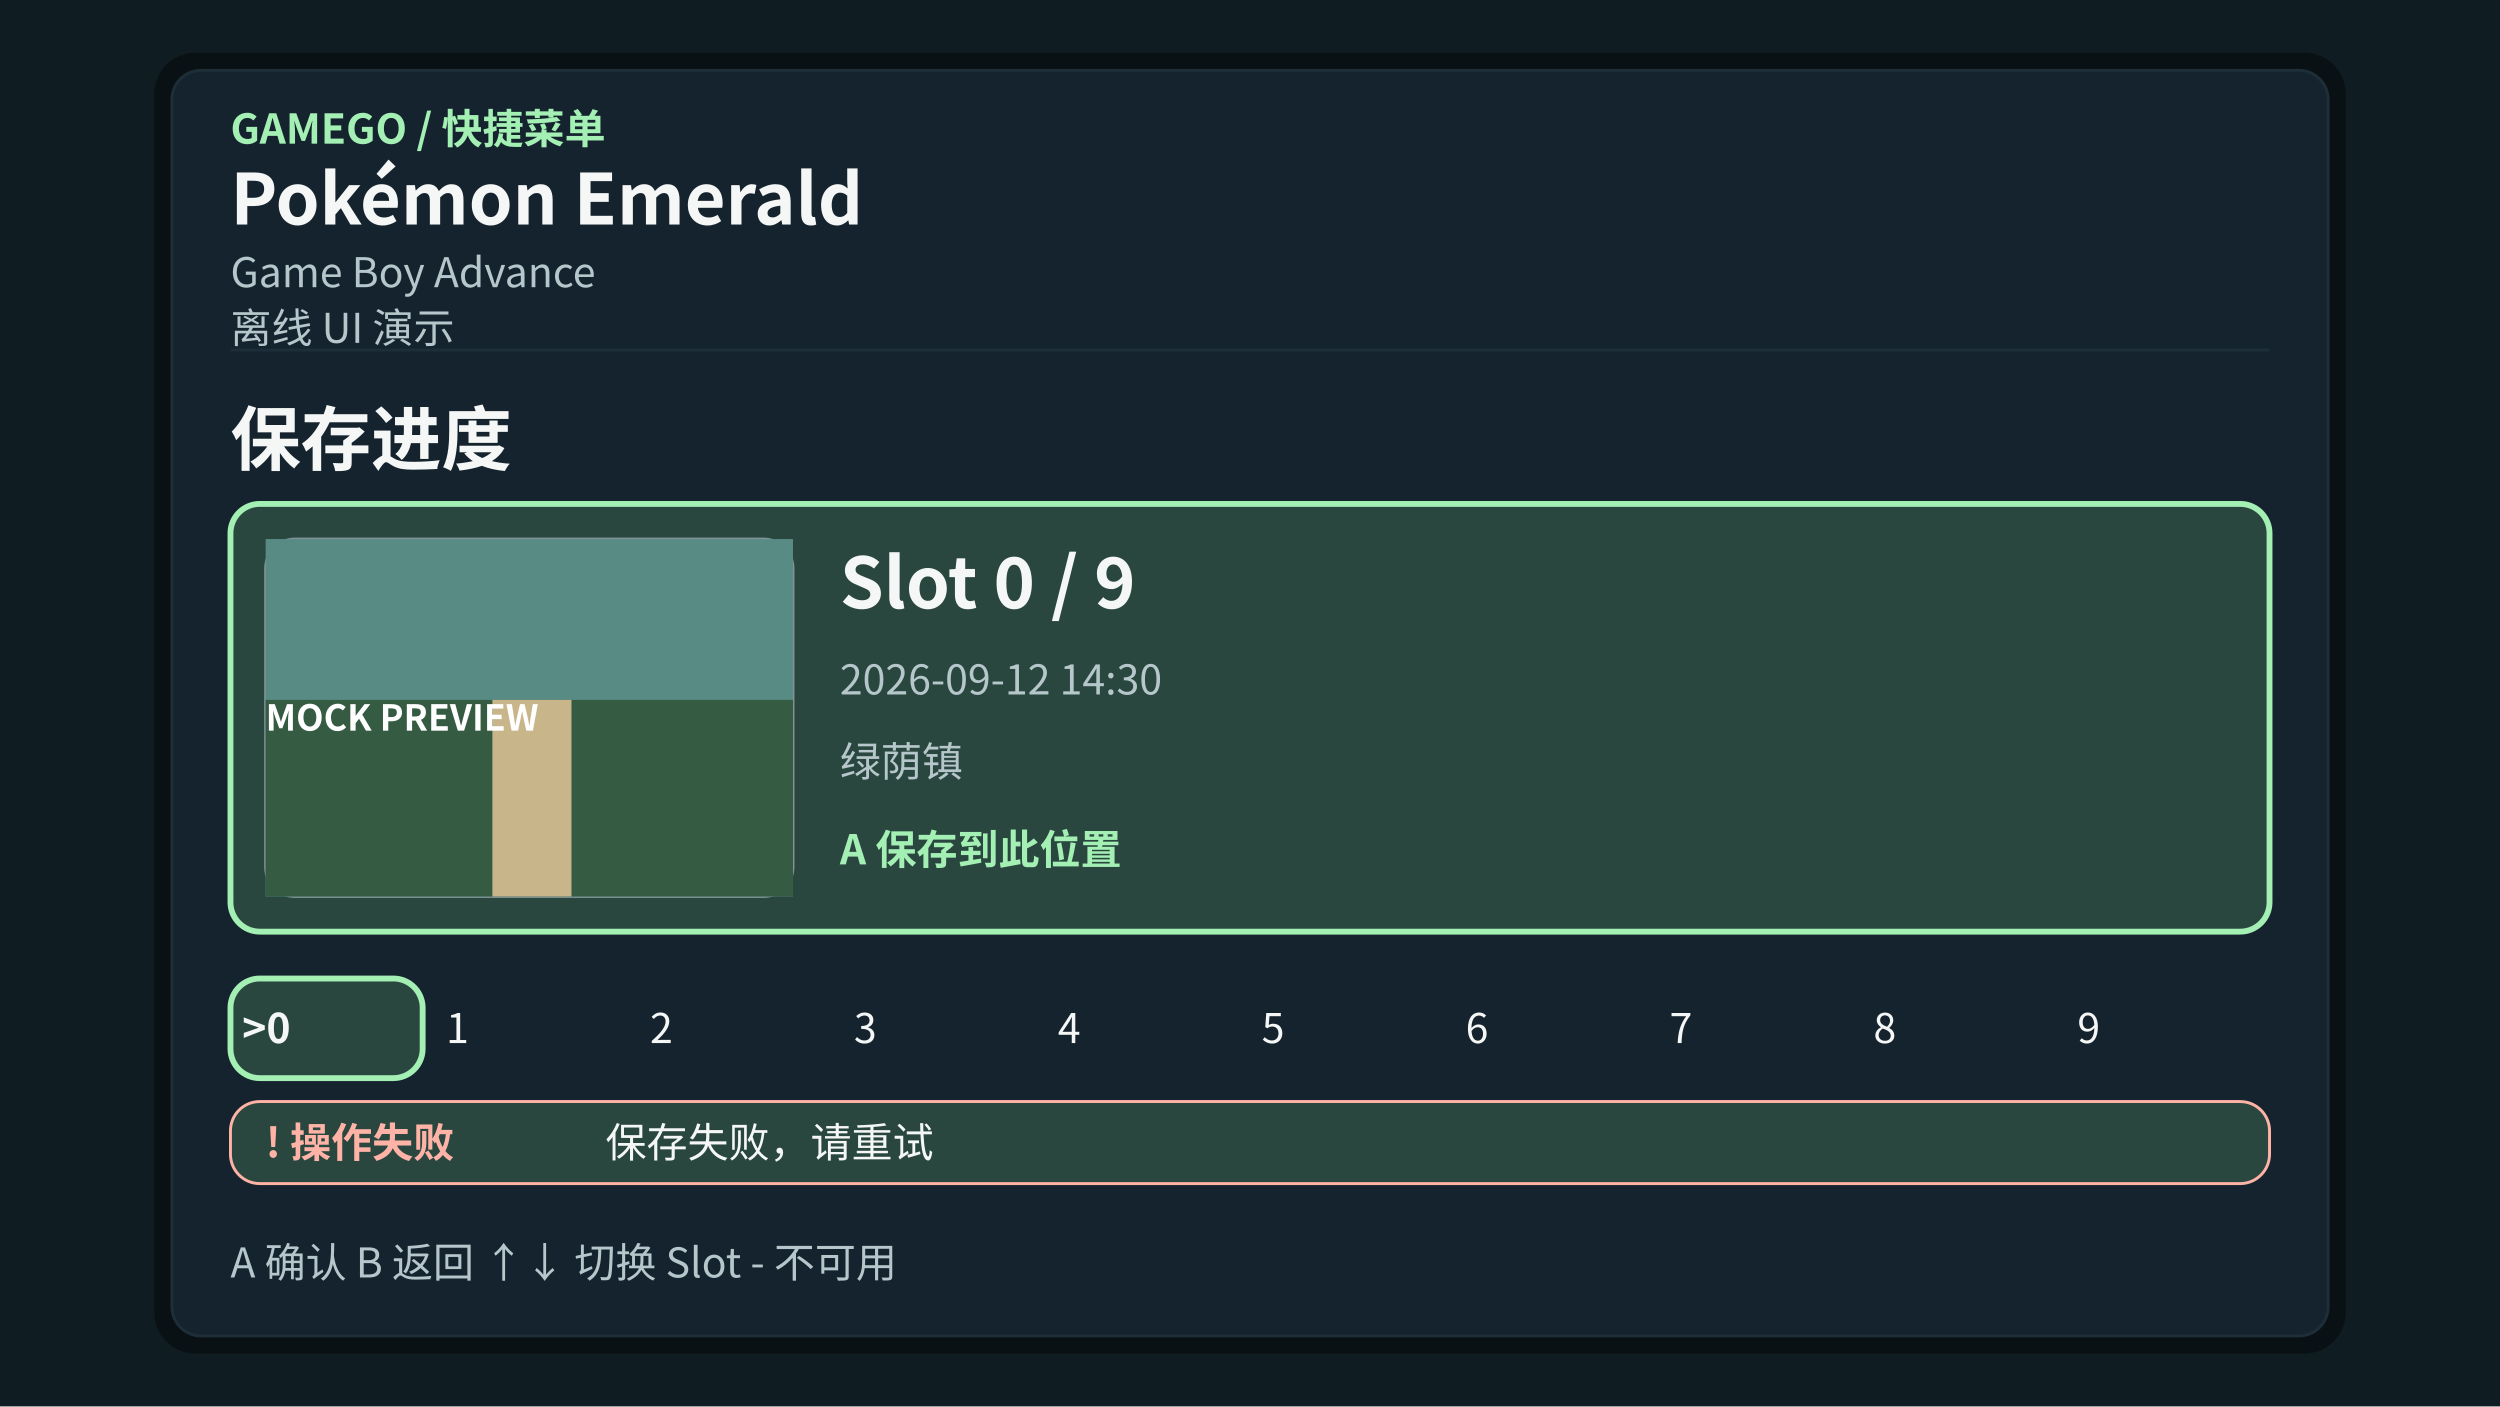
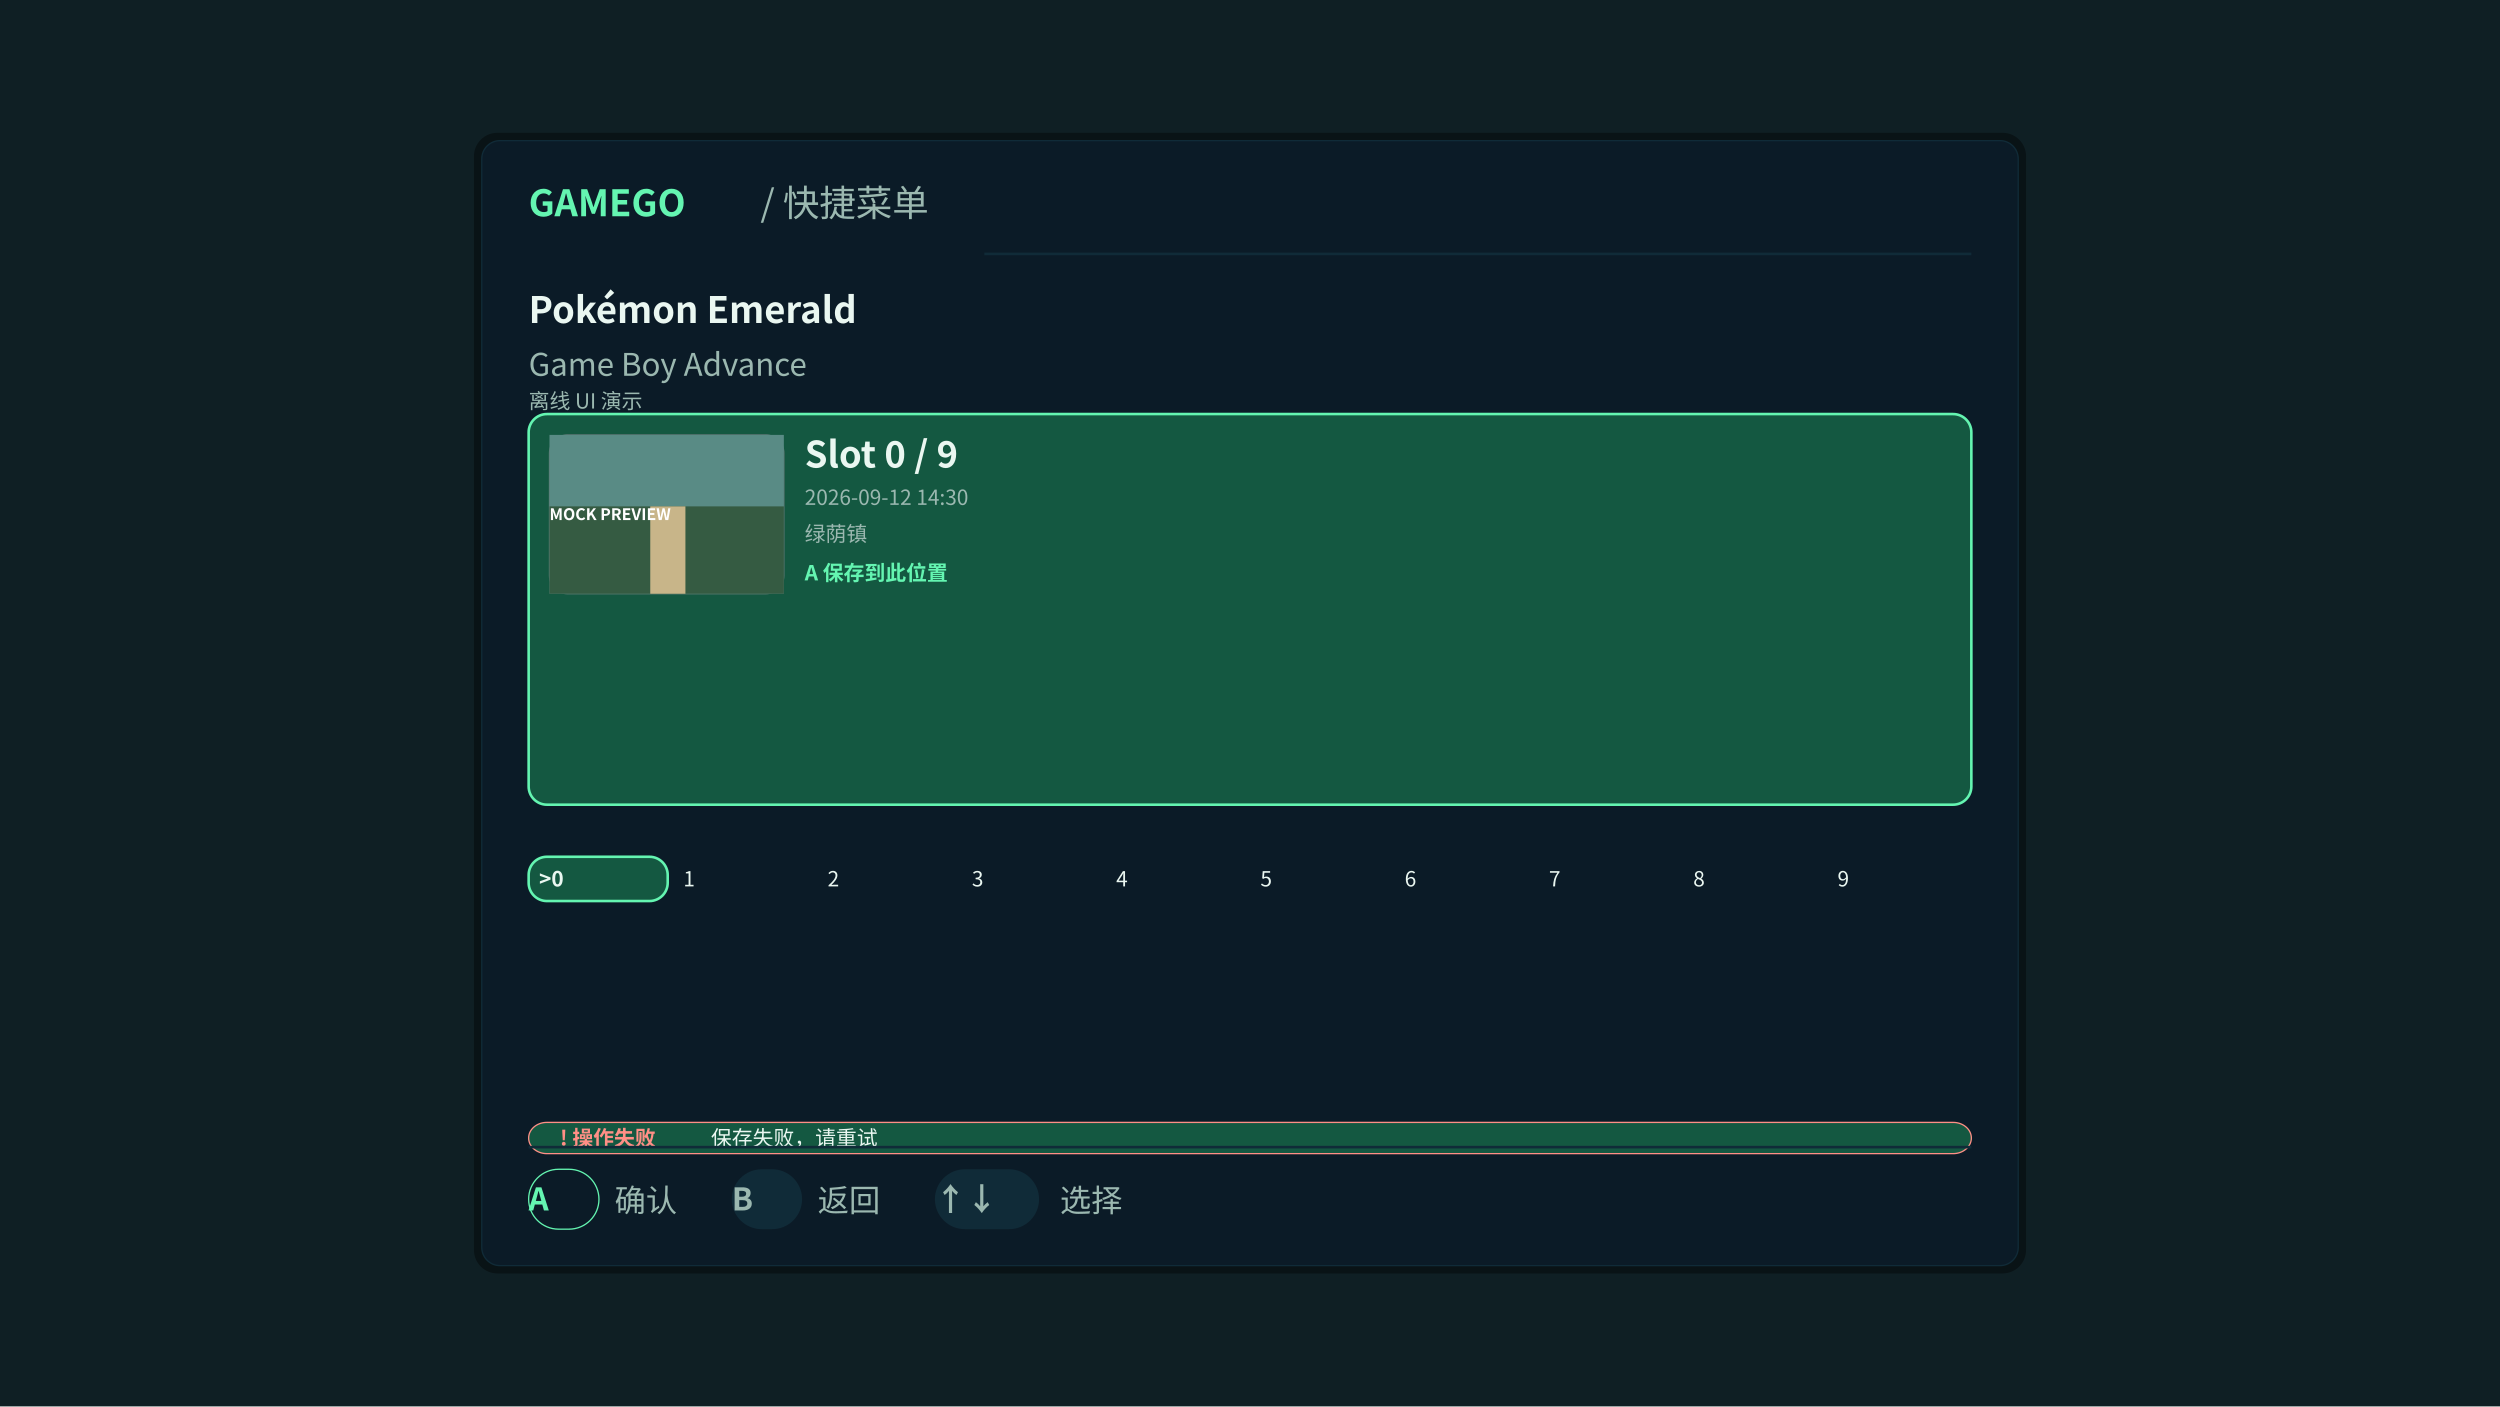
<svg xmlns="http://www.w3.org/2000/svg" width="1280" height="720" viewBox="0 0 1280 720">
  <rect width="100%" height="100%" fill="#456657" />
-   <rect x="0" y="0" width="1280" height="720" rx="0" fill="#071018" fill-opacity="0.851" stroke="#000000" stroke-opacity="0" stroke-width="0" />
-   <rect x="79" y="27" width="1122" height="666" rx="21" fill="#000000" fill-opacity="0.4" stroke="#000000" stroke-opacity="0" stroke-width="0" />
-   <rect x="88" y="36" width="1104" height="648" rx="15" fill="#15232e" fill-opacity="1" stroke="#1d2e38" stroke-opacity="1" stroke-width="1.5" />
+   <rect x="0" y="0" width="1280" height="720" rx="0" fill="#07131c" fill-opacity="0.851" stroke="#000000" stroke-opacity="0" stroke-width="0" />
+   <rect x="242.667" y="68" width="794.667" height="584" rx="12" fill="#000000" fill-opacity="0.4" stroke="#000000" stroke-opacity="0" stroke-width="0" />
+   <rect x="246.667" y="72" width="786.667" height="576" rx="9.333" fill="#0b1b27" fill-opacity="1" stroke="#102b38" stroke-opacity="1" stroke-width="0.667" />
  <defs>
    <clipPath id="c0">
-       <rect x="118" y="54" width="1044" height="24" />
-     </clipPath>
-   </defs>
-   <text x="118" y="73.56" fill="#a3efb4" font-size="21" font-weight="600" font-family="PingFang SC,Noto Sans CJK SC,sans-serif" clip-path="url(#c0)">GAMEGO  /  快捷菜单</text>
+       <rect x="270.667" y="93.333" width="113.333" height="21.333" />
+     </clipPath>
+   </defs>
+   <text x="270.667" y="110.72" fill="#64f5b1" font-size="18.667" font-weight="600" font-family="PingFang SC,Noto Sans CJK SC,sans-serif" clip-path="url(#c0)">GAMEGO</text>
  <defs>
    <clipPath id="c1">
-       <rect x="118" y="81" width="1044" height="42" />
-     </clipPath>
-   </defs>
-   <text x="118" y="114.96" fill="#f4f7f5" font-size="36" font-weight="600" font-family="PingFang SC,Noto Sans CJK SC,sans-serif" clip-path="url(#c1)">Pokémon Emerald</text>
+       <rect x="389.333" y="93.333" width="620" height="21.333" />
+     </clipPath>
+   </defs>
+   <text x="389.333" y="110.72" fill="#9bb8b0" font-size="18.667" font-weight="400" font-family="PingFang SC,Noto Sans CJK SC,sans-serif" clip-path="url(#c1)">/  快捷菜单</text>
+   <rect x="504" y="129.333" width="505.333" height="1.333" rx="0" fill="#102b38" fill-opacity="1" stroke="#000000" stroke-opacity="0" stroke-width="0" />
  <defs>
    <clipPath id="c2">
-       <rect x="118" y="126" width="1044" height="27" />
-     </clipPath>
-   </defs>
-   <text x="118" y="147.06" fill="#b6c7cb" font-size="21" font-weight="400" font-family="PingFang SC,Noto Sans CJK SC,sans-serif" clip-path="url(#c2)">Game Boy Advance</text>
+       <rect x="270.667" y="145.333" width="738.667" height="26.667" />
+     </clipPath>
+   </defs>
+   <text x="270.667" y="165.387" fill="#eaf7f1" font-size="18.667" font-weight="600" font-family="PingFang SC,Noto Sans CJK SC,sans-serif" clip-path="url(#c2)">Pokémon Emerald</text>
  <defs>
    <clipPath id="c3">
-       <rect x="118" y="156" width="1044" height="24" />
-     </clipPath>
-   </defs>
-   <text x="118" y="175.56" fill="#b6c7cb" font-size="21" font-weight="400" font-family="PingFang SC,Noto Sans CJK SC,sans-serif" clip-path="url(#c3)">离线 UI 演示</text>
-   <rect x="118" y="178.5" width="1044" height="1.5" rx="0" fill="#1d2e38" fill-opacity="1" stroke="#000000" stroke-opacity="0" stroke-width="0" />
+       <rect x="270.667" y="176" width="738.667" height="21.333" />
+     </clipPath>
+   </defs>
+   <text x="270.667" y="192.427" fill="#9bb8b0" font-size="16" font-weight="400" font-family="PingFang SC,Noto Sans CJK SC,sans-serif" clip-path="url(#c3)">Game Boy Advance</text>
  <defs>
    <clipPath id="c4">
-       <rect x="118" y="198" width="1044" height="54" />
-     </clipPath>
-   </defs>
-   <text x="118" y="237.96" fill="#f4f7f5" font-size="36" font-weight="600" font-family="PingFang SC,Noto Sans CJK SC,sans-serif" clip-path="url(#c4)">保存进度</text>
-   <rect x="118" y="258" width="1044" height="219" rx="15" fill="#29473f" fill-opacity="1" stroke="#a3efb4" stroke-opacity="1" stroke-width="3" />
-   <rect x="136" y="276" width="270" height="183" rx="15" fill="#071018" fill-opacity="0.851" stroke="#829397" stroke-opacity="1" stroke-width="1.5" />
-   <rect x="136" y="276" width="270" height="183" rx="0" fill="#598b85" fill-opacity="1" stroke="#000000" stroke-opacity="0" stroke-width="0" />
-   <rect x="136" y="358.35" width="270" height="100.65" rx="0" fill="#355b42" fill-opacity="1" stroke="#000000" stroke-opacity="0" stroke-width="0" />
-   <rect x="252.1" y="358.35" width="40.5" height="100.65" rx="0" fill="#c8b589" fill-opacity="1" stroke="#000000" stroke-opacity="0" stroke-width="0" />
+       <rect x="270.667" y="197.333" width="738.667" height="16" />
+     </clipPath>
+   </defs>
+   <text x="270.667" y="209.173" fill="#9bb8b0" font-size="10.667" font-weight="400" font-family="PingFang SC,Noto Sans CJK SC,sans-serif" clip-path="url(#c4)">离线 UI 演示</text>
  <defs>
    <clipPath id="c5">
-       <rect x="136" y="276" width="270" height="183" />
-     </clipPath>
-   </defs>
-   <text x="136" y="374.088" fill="#ffffff" font-size="18.3" font-weight="600" font-family="PingFang SC,Noto Sans CJK SC,sans-serif" clip-path="url(#c5)">MOCK PREVIEW</text>
+       <rect x="270.667" y="212" width="738.667" height="50.667" />
+     </clipPath>
+   </defs>
+   <text x="270.667" y="244.053" fill="#eaf7f1" font-size="18.667" font-weight="600" font-family="PingFang SC,Noto Sans CJK SC,sans-serif" clip-path="url(#c5)">保存进度</text>
+   <rect x="270.667" y="212" width="738.667" height="200" rx="9.333" fill="#145841" fill-opacity="1" stroke="#64f5b1" stroke-opacity="1" stroke-width="1.333" />
+   <rect x="281.333" y="222.667" width="120" height="81.333" rx="9.333" fill="#07131c" fill-opacity="0.851" stroke="#5f7774" stroke-opacity="1" stroke-width="0.667" />
+   <rect x="281.333" y="222.667" width="120" height="81.333" rx="0" fill="#598b85" fill-opacity="1" stroke="#000000" stroke-opacity="0" stroke-width="0" />
+   <rect x="281.333" y="259.267" width="120" height="44.733" rx="0" fill="#355b42" fill-opacity="1" stroke="#000000" stroke-opacity="0" stroke-width="0" />
+   <rect x="332.933" y="259.267" width="18" height="44.733" rx="0" fill="#c8b589" fill-opacity="1" stroke="#000000" stroke-opacity="0" stroke-width="0" />
  <defs>
    <clipPath id="c6">
-       <rect x="430" y="276" width="714" height="45" />
-     </clipPath>
-   </defs>
-   <text x="430" y="311.46" fill="#f4f7f5" font-size="36" font-weight="600" font-family="PingFang SC,Noto Sans CJK SC,sans-serif" clip-path="url(#c6)">Slot 0  /  9</text>
+       <rect x="281.333" y="222.667" width="120" height="81.333" />
+     </clipPath>
+   </defs>
+   <text x="281.333" y="266.261" fill="#ffffff" font-size="8.133" font-weight="600" font-family="PingFang SC,Noto Sans CJK SC,sans-serif" clip-path="url(#c6)">MOCK PREVIEW</text>
  <defs>
    <clipPath id="c7">
-       <rect x="430" y="330" width="714" height="36" />
-     </clipPath>
-   </defs>
-   <text x="430" y="355.56" fill="#b6c7cb" font-size="21" font-weight="400" font-family="PingFang SC,Noto Sans CJK SC,sans-serif" clip-path="url(#c7)">2026-09-12 14:30</text>
+       <rect x="412" y="222.667" width="597.333" height="20" />
+     </clipPath>
+   </defs>
+   <text x="412" y="239.387" fill="#eaf7f1" font-size="18.667" font-weight="600" font-family="PingFang SC,Noto Sans CJK SC,sans-serif" clip-path="url(#c7)">Slot 0  /  9</text>
  <defs>
    <clipPath id="c8">
-       <rect x="430" y="372" width="714" height="36" />
-     </clipPath>
-   </defs>
-   <text x="430" y="397.56" fill="#b6c7cb" font-size="21" font-weight="400" font-family="PingFang SC,Noto Sans CJK SC,sans-serif" clip-path="url(#c8)">绿荫镇</text>
+       <rect x="412" y="246.667" width="597.333" height="16" />
+     </clipPath>
+   </defs>
+   <text x="412" y="258.507" fill="#9bb8b0" font-size="10.667" font-weight="400" font-family="PingFang SC,Noto Sans CJK SC,sans-serif" clip-path="url(#c8)">2026-09-12 14:30</text>
  <defs>
    <clipPath id="c9">
-       <rect x="430" y="417" width="714" height="36" />
-     </clipPath>
-   </defs>
-   <text x="430" y="442.56" fill="#a3efb4" font-size="21" font-weight="600" font-family="PingFang SC,Noto Sans CJK SC,sans-serif" clip-path="url(#c9)">A 保存到此位置</text>
-   <rect x="118" y="501" width="98.4" height="51" rx="15" fill="#29473f" fill-opacity="1" stroke="#a3efb4" stroke-opacity="1" stroke-width="3" />
+       <rect x="412" y="265.333" width="597.333" height="16" />
+     </clipPath>
+   </defs>
+   <text x="412" y="277.173" fill="#9bb8b0" font-size="10.667" font-weight="400" font-family="PingFang SC,Noto Sans CJK SC,sans-serif" clip-path="url(#c9)">绿荫镇</text>
  <defs>
    <clipPath id="c10">
-       <rect x="124" y="501" width="86.4" height="51" />
-     </clipPath>
-   </defs>
-   <text x="124" y="534.06" fill="#f4f7f5" font-size="21" font-weight="600" font-family="PingFang SC,Noto Sans CJK SC,sans-serif" clip-path="url(#c10)">&gt;0 </text>
-   <rect x="222.4" y="501" width="98.4" height="51" rx="15" fill="#15232e" fill-opacity="1" stroke="#000000" stroke-opacity="0" stroke-width="0" />
+       <rect x="412" y="285.333" width="597.333" height="16" />
+     </clipPath>
+   </defs>
+   <text x="412" y="297.173" fill="#64f5b1" font-size="10.667" font-weight="600" font-family="PingFang SC,Noto Sans CJK SC,sans-serif" clip-path="url(#c10)">A 保存到此位置</text>
+   <rect x="270.667" y="438.667" width="71.2" height="22.667" rx="9.333" fill="#145841" fill-opacity="1" stroke="#64f5b1" stroke-opacity="1" stroke-width="1.333" />
  <defs>
    <clipPath id="c11">
-       <rect x="228.4" y="501" width="86.4" height="51" />
-     </clipPath>
-   </defs>
-   <text x="228.4" y="534.06" fill="#f4f7f5" font-size="21" font-weight="400" font-family="PingFang SC,Noto Sans CJK SC,sans-serif" clip-path="url(#c11)"> 1 </text>
-   <rect x="326.8" y="501" width="98.4" height="51" rx="15" fill="#15232e" fill-opacity="1" stroke="#000000" stroke-opacity="0" stroke-width="0" />
+       <rect x="276" y="438.667" width="60.533" height="22.667" />
+     </clipPath>
+   </defs>
+   <text x="276" y="453.84" fill="#eaf7f1" font-size="10.667" font-weight="600" font-family="PingFang SC,Noto Sans CJK SC,sans-serif" clip-path="url(#c11)">&gt;0 </text>
+   <rect x="344.533" y="438.667" width="71.2" height="22.667" rx="9.333" fill="#0b1b27" fill-opacity="1" stroke="#000000" stroke-opacity="0" stroke-width="0" />
  <defs>
    <clipPath id="c12">
-       <rect x="332.8" y="501" width="86.4" height="51" />
-     </clipPath>
-   </defs>
-   <text x="332.8" y="534.06" fill="#f4f7f5" font-size="21" font-weight="400" font-family="PingFang SC,Noto Sans CJK SC,sans-serif" clip-path="url(#c12)"> 2 </text>
-   <rect x="431.2" y="501" width="98.4" height="51" rx="15" fill="#15232e" fill-opacity="1" stroke="#000000" stroke-opacity="0" stroke-width="0" />
+       <rect x="349.867" y="438.667" width="60.533" height="22.667" />
+     </clipPath>
+   </defs>
+   <text x="349.867" y="453.84" fill="#eaf7f1" font-size="10.667" font-weight="400" font-family="PingFang SC,Noto Sans CJK SC,sans-serif" clip-path="url(#c12)"> 1 </text>
+   <rect x="418.4" y="438.667" width="71.2" height="22.667" rx="9.333" fill="#0b1b27" fill-opacity="1" stroke="#000000" stroke-opacity="0" stroke-width="0" />
  <defs>
    <clipPath id="c13">
-       <rect x="437.2" y="501" width="86.4" height="51" />
-     </clipPath>
-   </defs>
-   <text x="437.2" y="534.06" fill="#f4f7f5" font-size="21" font-weight="400" font-family="PingFang SC,Noto Sans CJK SC,sans-serif" clip-path="url(#c13)"> 3 </text>
-   <rect x="535.6" y="501" width="98.4" height="51" rx="15" fill="#15232e" fill-opacity="1" stroke="#000000" stroke-opacity="0" stroke-width="0" />
+       <rect x="423.733" y="438.667" width="60.533" height="22.667" />
+     </clipPath>
+   </defs>
+   <text x="423.733" y="453.84" fill="#eaf7f1" font-size="10.667" font-weight="400" font-family="PingFang SC,Noto Sans CJK SC,sans-serif" clip-path="url(#c13)"> 2 </text>
+   <rect x="492.267" y="438.667" width="71.2" height="22.667" rx="9.333" fill="#0b1b27" fill-opacity="1" stroke="#000000" stroke-opacity="0" stroke-width="0" />
  <defs>
    <clipPath id="c14">
-       <rect x="541.6" y="501" width="86.4" height="51" />
-     </clipPath>
-   </defs>
-   <text x="541.6" y="534.06" fill="#f4f7f5" font-size="21" font-weight="400" font-family="PingFang SC,Noto Sans CJK SC,sans-serif" clip-path="url(#c14)"> 4 </text>
-   <rect x="640" y="501" width="98.4" height="51" rx="15" fill="#15232e" fill-opacity="1" stroke="#000000" stroke-opacity="0" stroke-width="0" />
+       <rect x="497.6" y="438.667" width="60.533" height="22.667" />
+     </clipPath>
+   </defs>
+   <text x="497.6" y="453.84" fill="#eaf7f1" font-size="10.667" font-weight="400" font-family="PingFang SC,Noto Sans CJK SC,sans-serif" clip-path="url(#c14)"> 3 </text>
+   <rect x="566.133" y="438.667" width="71.2" height="22.667" rx="9.333" fill="#0b1b27" fill-opacity="1" stroke="#000000" stroke-opacity="0" stroke-width="0" />
  <defs>
    <clipPath id="c15">
-       <rect x="646" y="501" width="86.4" height="51" />
-     </clipPath>
-   </defs>
-   <text x="646" y="534.06" fill="#f4f7f5" font-size="21" font-weight="400" font-family="PingFang SC,Noto Sans CJK SC,sans-serif" clip-path="url(#c15)"> 5 </text>
-   <rect x="744.4" y="501" width="98.4" height="51" rx="15" fill="#15232e" fill-opacity="1" stroke="#000000" stroke-opacity="0" stroke-width="0" />
+       <rect x="571.467" y="438.667" width="60.533" height="22.667" />
+     </clipPath>
+   </defs>
+   <text x="571.467" y="453.84" fill="#eaf7f1" font-size="10.667" font-weight="400" font-family="PingFang SC,Noto Sans CJK SC,sans-serif" clip-path="url(#c15)"> 4 </text>
+   <rect x="640" y="438.667" width="71.2" height="22.667" rx="9.333" fill="#0b1b27" fill-opacity="1" stroke="#000000" stroke-opacity="0" stroke-width="0" />
  <defs>
    <clipPath id="c16">
-       <rect x="750.4" y="501" width="86.4" height="51" />
-     </clipPath>
-   </defs>
-   <text x="750.4" y="534.06" fill="#f4f7f5" font-size="21" font-weight="400" font-family="PingFang SC,Noto Sans CJK SC,sans-serif" clip-path="url(#c16)"> 6 </text>
-   <rect x="848.8" y="501" width="98.4" height="51" rx="15" fill="#15232e" fill-opacity="1" stroke="#000000" stroke-opacity="0" stroke-width="0" />
+       <rect x="645.333" y="438.667" width="60.533" height="22.667" />
+     </clipPath>
+   </defs>
+   <text x="645.333" y="453.84" fill="#eaf7f1" font-size="10.667" font-weight="400" font-family="PingFang SC,Noto Sans CJK SC,sans-serif" clip-path="url(#c16)"> 5 </text>
+   <rect x="713.867" y="438.667" width="71.2" height="22.667" rx="9.333" fill="#0b1b27" fill-opacity="1" stroke="#000000" stroke-opacity="0" stroke-width="0" />
  <defs>
    <clipPath id="c17">
-       <rect x="854.8" y="501" width="86.4" height="51" />
-     </clipPath>
-   </defs>
-   <text x="854.8" y="534.06" fill="#f4f7f5" font-size="21" font-weight="400" font-family="PingFang SC,Noto Sans CJK SC,sans-serif" clip-path="url(#c17)"> 7 </text>
-   <rect x="953.2" y="501" width="98.4" height="51" rx="15" fill="#15232e" fill-opacity="1" stroke="#000000" stroke-opacity="0" stroke-width="0" />
+       <rect x="719.2" y="438.667" width="60.533" height="22.667" />
+     </clipPath>
+   </defs>
+   <text x="719.2" y="453.84" fill="#eaf7f1" font-size="10.667" font-weight="400" font-family="PingFang SC,Noto Sans CJK SC,sans-serif" clip-path="url(#c17)"> 6 </text>
+   <rect x="787.733" y="438.667" width="71.2" height="22.667" rx="9.333" fill="#0b1b27" fill-opacity="1" stroke="#000000" stroke-opacity="0" stroke-width="0" />
  <defs>
    <clipPath id="c18">
-       <rect x="959.2" y="501" width="86.4" height="51" />
-     </clipPath>
-   </defs>
-   <text x="959.2" y="534.06" fill="#f4f7f5" font-size="21" font-weight="400" font-family="PingFang SC,Noto Sans CJK SC,sans-serif" clip-path="url(#c18)"> 8 </text>
-   <rect x="1057.6" y="501" width="98.4" height="51" rx="15" fill="#15232e" fill-opacity="1" stroke="#000000" stroke-opacity="0" stroke-width="0" />
+       <rect x="793.067" y="438.667" width="60.533" height="22.667" />
+     </clipPath>
+   </defs>
+   <text x="793.067" y="453.84" fill="#eaf7f1" font-size="10.667" font-weight="400" font-family="PingFang SC,Noto Sans CJK SC,sans-serif" clip-path="url(#c18)"> 7 </text>
+   <rect x="861.6" y="438.667" width="71.2" height="22.667" rx="9.333" fill="#0b1b27" fill-opacity="1" stroke="#000000" stroke-opacity="0" stroke-width="0" />
  <defs>
    <clipPath id="c19">
-       <rect x="1063.6" y="501" width="86.4" height="51" />
-     </clipPath>
-   </defs>
-   <text x="1063.6" y="534.06" fill="#f4f7f5" font-size="21" font-weight="400" font-family="PingFang SC,Noto Sans CJK SC,sans-serif" clip-path="url(#c19)"> 9 </text>
-   <rect x="118" y="564" width="1044" height="42" rx="15" fill="#29473f" fill-opacity="1" stroke="#ffb3a7" stroke-opacity="1" stroke-width="1.5" />
+       <rect x="866.933" y="438.667" width="60.533" height="22.667" />
+     </clipPath>
+   </defs>
+   <text x="866.933" y="453.84" fill="#eaf7f1" font-size="10.667" font-weight="400" font-family="PingFang SC,Noto Sans CJK SC,sans-serif" clip-path="url(#c19)"> 8 </text>
+   <rect x="935.467" y="438.667" width="71.2" height="22.667" rx="9.333" fill="#0b1b27" fill-opacity="1" stroke="#000000" stroke-opacity="0" stroke-width="0" />
  <defs>
    <clipPath id="c20">
-       <rect x="136" y="564" width="1008" height="42" />
-     </clipPath>
-   </defs>
-   <text x="136" y="592.56" fill="#ffb3a7" font-size="21" font-weight="600" font-family="PingFang SC,Noto Sans CJK SC,sans-serif" clip-path="url(#c20)">! 操作失败</text>
+       <rect x="940.8" y="438.667" width="60.533" height="22.667" />
+     </clipPath>
+   </defs>
+   <text x="940.8" y="453.84" fill="#eaf7f1" font-size="10.667" font-weight="400" font-family="PingFang SC,Noto Sans CJK SC,sans-serif" clip-path="url(#c20)"> 9 </text>
+   <rect x="270.667" y="574.667" width="738.667" height="16" rx="9.333" fill="#145841" fill-opacity="1" stroke="#ff8f86" stroke-opacity="1" stroke-width="0.667" />
  <defs>
    <clipPath id="c21">
-       <rect x="310" y="564" width="834" height="42" />
-     </clipPath>
-   </defs>
-   <text x="310" y="592.56" fill="#f4f7f5" font-size="21" font-weight="400" font-family="PingFang SC,Noto Sans CJK SC,sans-serif" clip-path="url(#c21)">保存失败，请重试</text>
+       <rect x="286.667" y="574.667" width="706.667" height="16" />
+     </clipPath>
+   </defs>
+   <text x="286.667" y="586.507" fill="#ff8f86" font-size="10.667" font-weight="600" font-family="PingFang SC,Noto Sans CJK SC,sans-serif" clip-path="url(#c21)">! 操作失败</text>
  <defs>
    <clipPath id="c22">
-       <rect x="118" y="627" width="1044" height="39" />
-     </clipPath>
-   </defs>
-   <text x="118" y="654.06" fill="#b6c7cb" font-size="21" font-weight="400" font-family="PingFang SC,Noto Sans CJK SC,sans-serif" clip-path="url(#c22)">A 确认    B 返回    ↑↓ 切换 Slot    - 不可用</text>
+       <rect x="364" y="574.667" width="629.333" height="16" />
+     </clipPath>
+   </defs>
+   <text x="364" y="586.507" fill="#eaf7f1" font-size="10.667" font-weight="400" font-family="PingFang SC,Noto Sans CJK SC,sans-serif" clip-path="url(#c22)">保存失败，请重试</text>
+   <rect x="270.667" y="586.667" width="738.667" height="1.333" rx="0" fill="#102b38" fill-opacity="1" stroke="#000000" stroke-opacity="0" stroke-width="0" />
+   <rect x="270.667" y="598.667" width="36" height="30.667" rx="15.333" fill="#0b1b27" fill-opacity="1" stroke="#64f5b1" stroke-opacity="1" stroke-width="0.667" />
+   <defs>
+     <clipPath id="c23">
+       <rect x="270.667" y="598.667" width="36" height="30.667" />
+     </clipPath>
+   </defs>
+   <text x="270.667" y="619.76" fill="#64f5b1" font-size="16" font-weight="600" font-family="PingFang SC,Noto Sans CJK SC,sans-serif" clip-path="url(#c23)">A</text>
+   <defs>
+     <clipPath id="c24">
+       <rect x="314.667" y="598.667" width="66.667" height="32" />
+     </clipPath>
+   </defs>
+   <text x="314.667" y="620.427" fill="#9bb8b0" font-size="16" font-weight="400" font-family="PingFang SC,Noto Sans CJK SC,sans-serif" clip-path="url(#c24)">确认</text>
+   <rect x="374.667" y="598.667" width="36" height="30.667" rx="15.333" fill="#102b38" fill-opacity="1" stroke="#000000" stroke-opacity="0" stroke-width="0" />
+   <defs>
+     <clipPath id="c25">
+       <rect x="374.667" y="598.667" width="36" height="30.667" />
+     </clipPath>
+   </defs>
+   <text x="374.667" y="619.76" fill="#9bb8b0" font-size="16" font-weight="600" font-family="PingFang SC,Noto Sans CJK SC,sans-serif" clip-path="url(#c25)">B</text>
+   <defs>
+     <clipPath id="c26">
+       <rect x="418.667" y="598.667" width="66.667" height="32" />
+     </clipPath>
+   </defs>
+   <text x="418.667" y="620.427" fill="#9bb8b0" font-size="16" font-weight="400" font-family="PingFang SC,Noto Sans CJK SC,sans-serif" clip-path="url(#c26)">返回</text>
+   <rect x="478.667" y="598.667" width="53.333" height="30.667" rx="15.333" fill="#102b38" fill-opacity="1" stroke="#000000" stroke-opacity="0" stroke-width="0" />
+   <defs>
+     <clipPath id="c27">
+       <rect x="478.667" y="598.667" width="53.333" height="30.667" />
+     </clipPath>
+   </defs>
+   <text x="478.667" y="619.76" fill="#9bb8b0" font-size="16" font-weight="600" font-family="PingFang SC,Noto Sans CJK SC,sans-serif" clip-path="url(#c27)">↑↓</text>
+   <defs>
+     <clipPath id="c28">
+       <rect x="542.667" y="598.667" width="66.667" height="32" />
+     </clipPath>
+   </defs>
+   <text x="542.667" y="620.427" fill="#9bb8b0" font-size="16" font-weight="400" font-family="PingFang SC,Noto Sans CJK SC,sans-serif" clip-path="url(#c28)">选择</text>
</svg>
